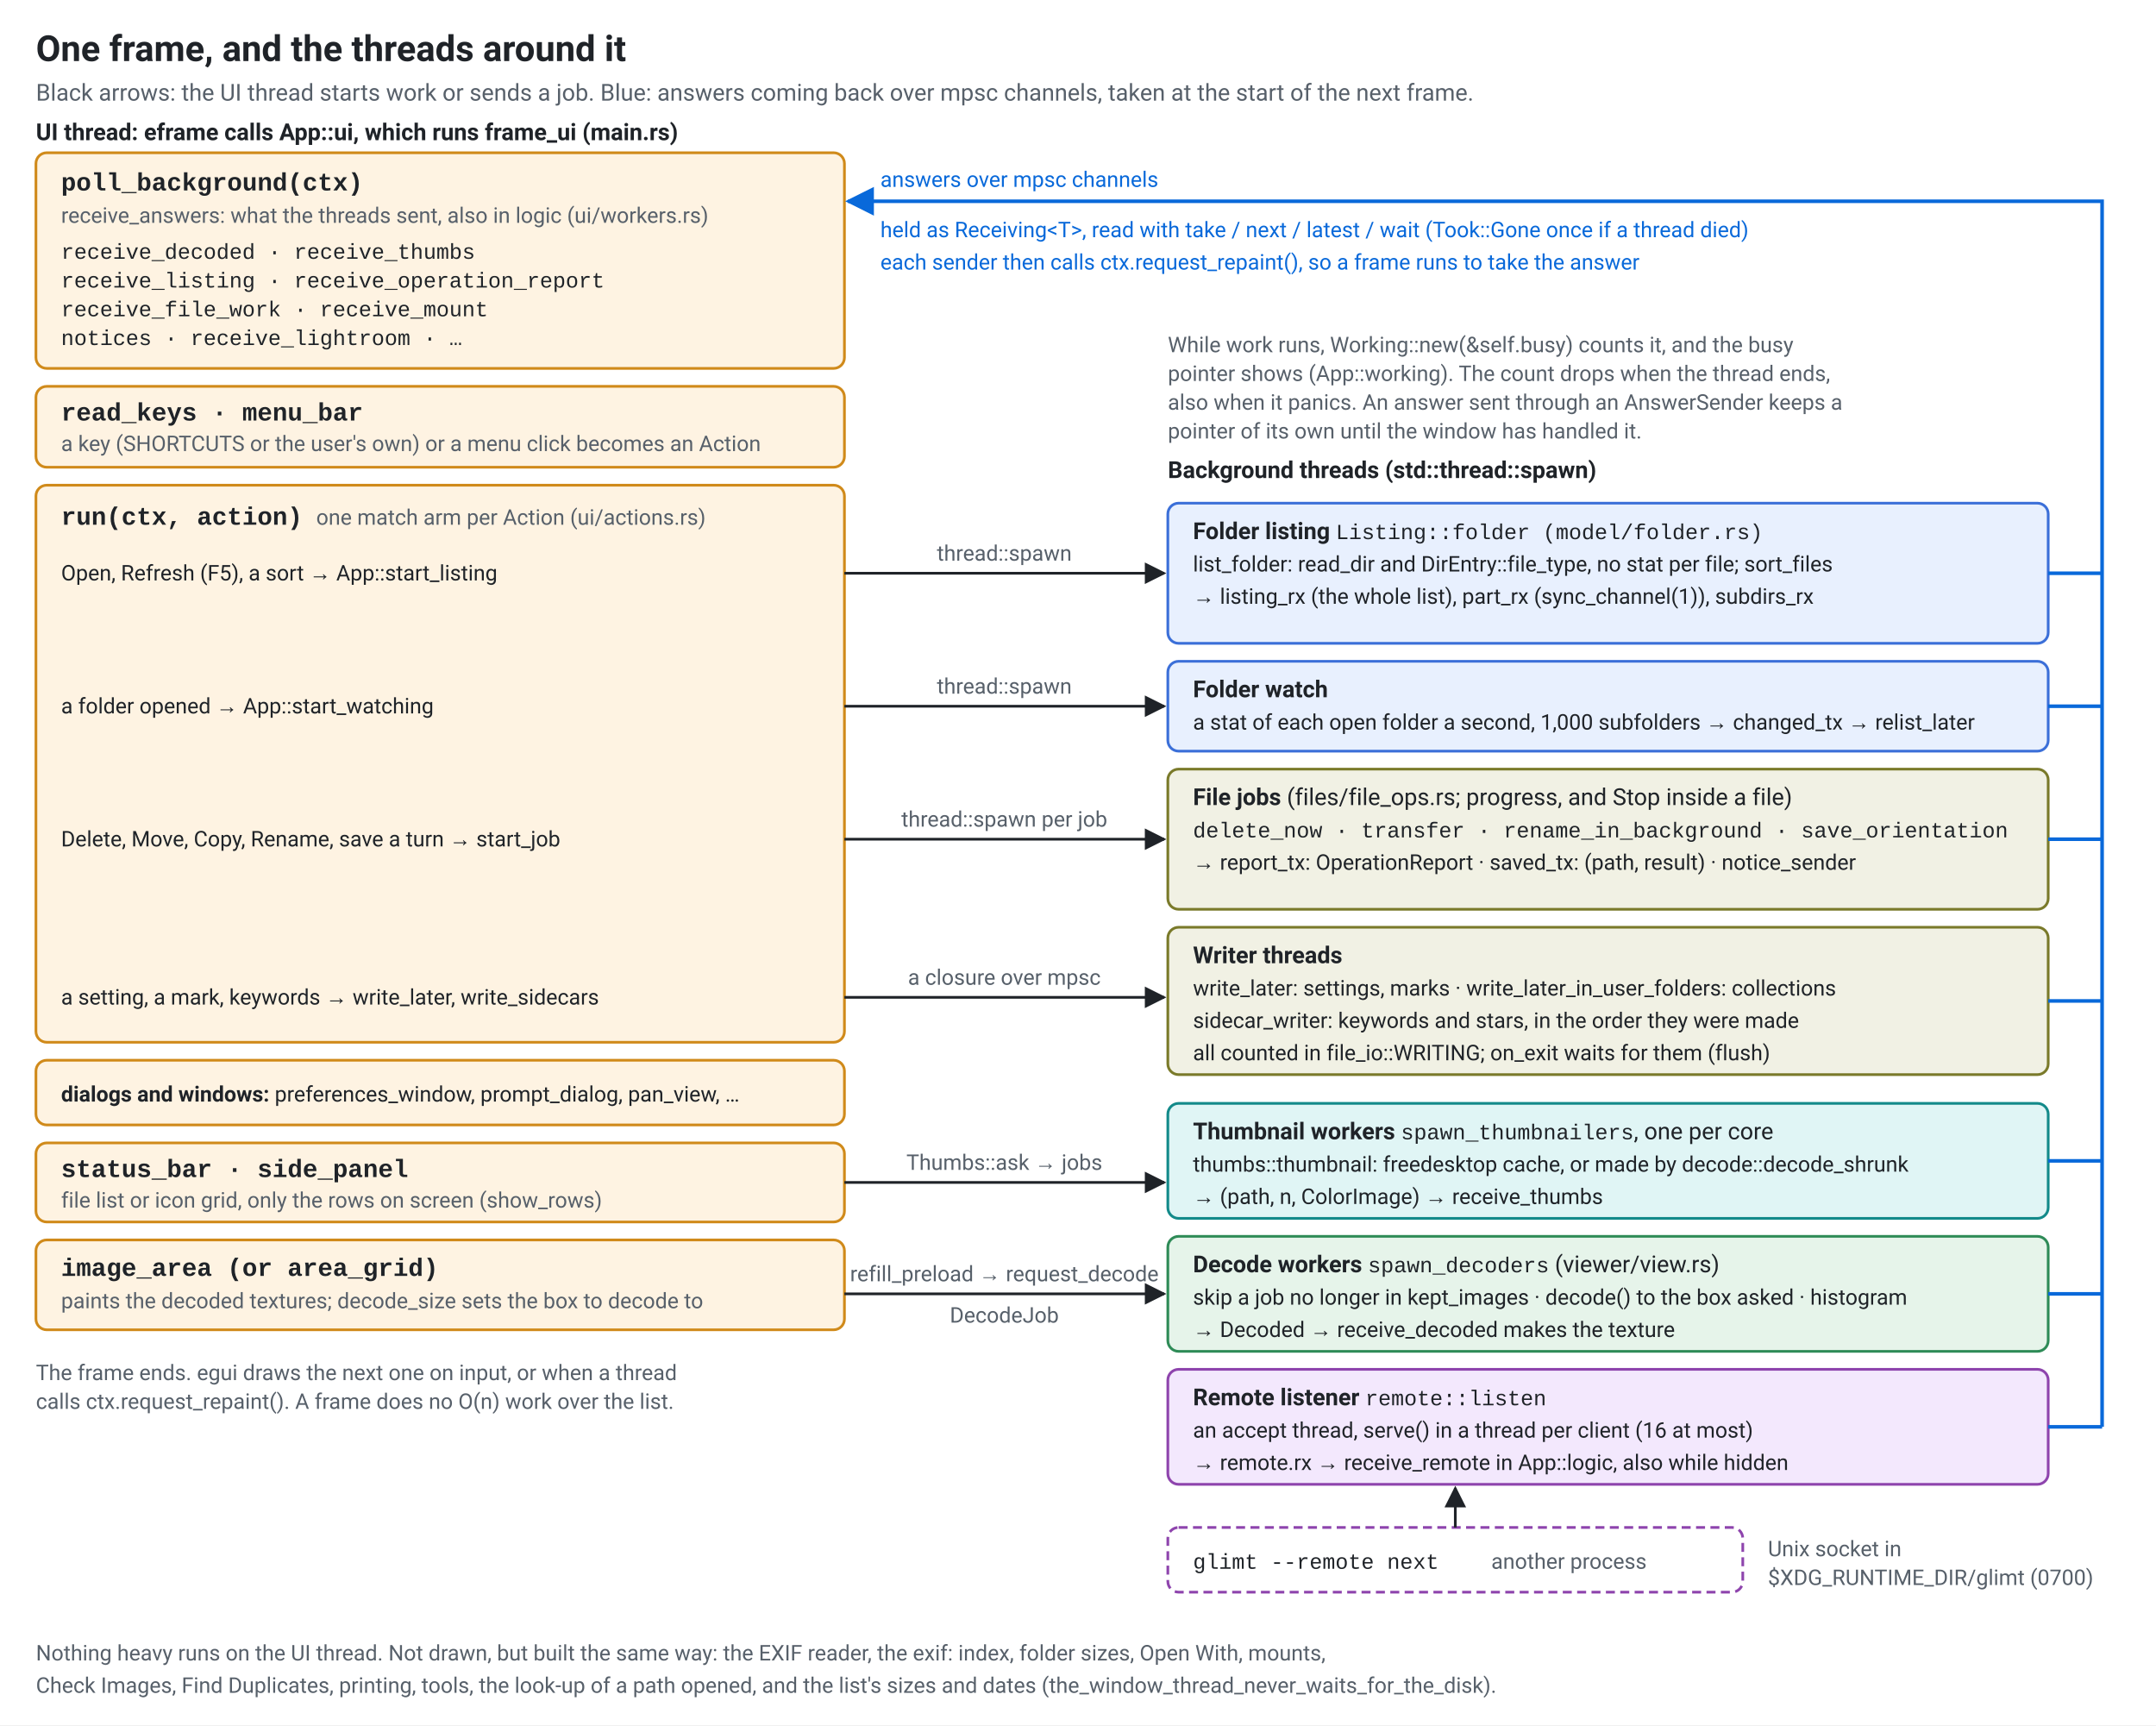
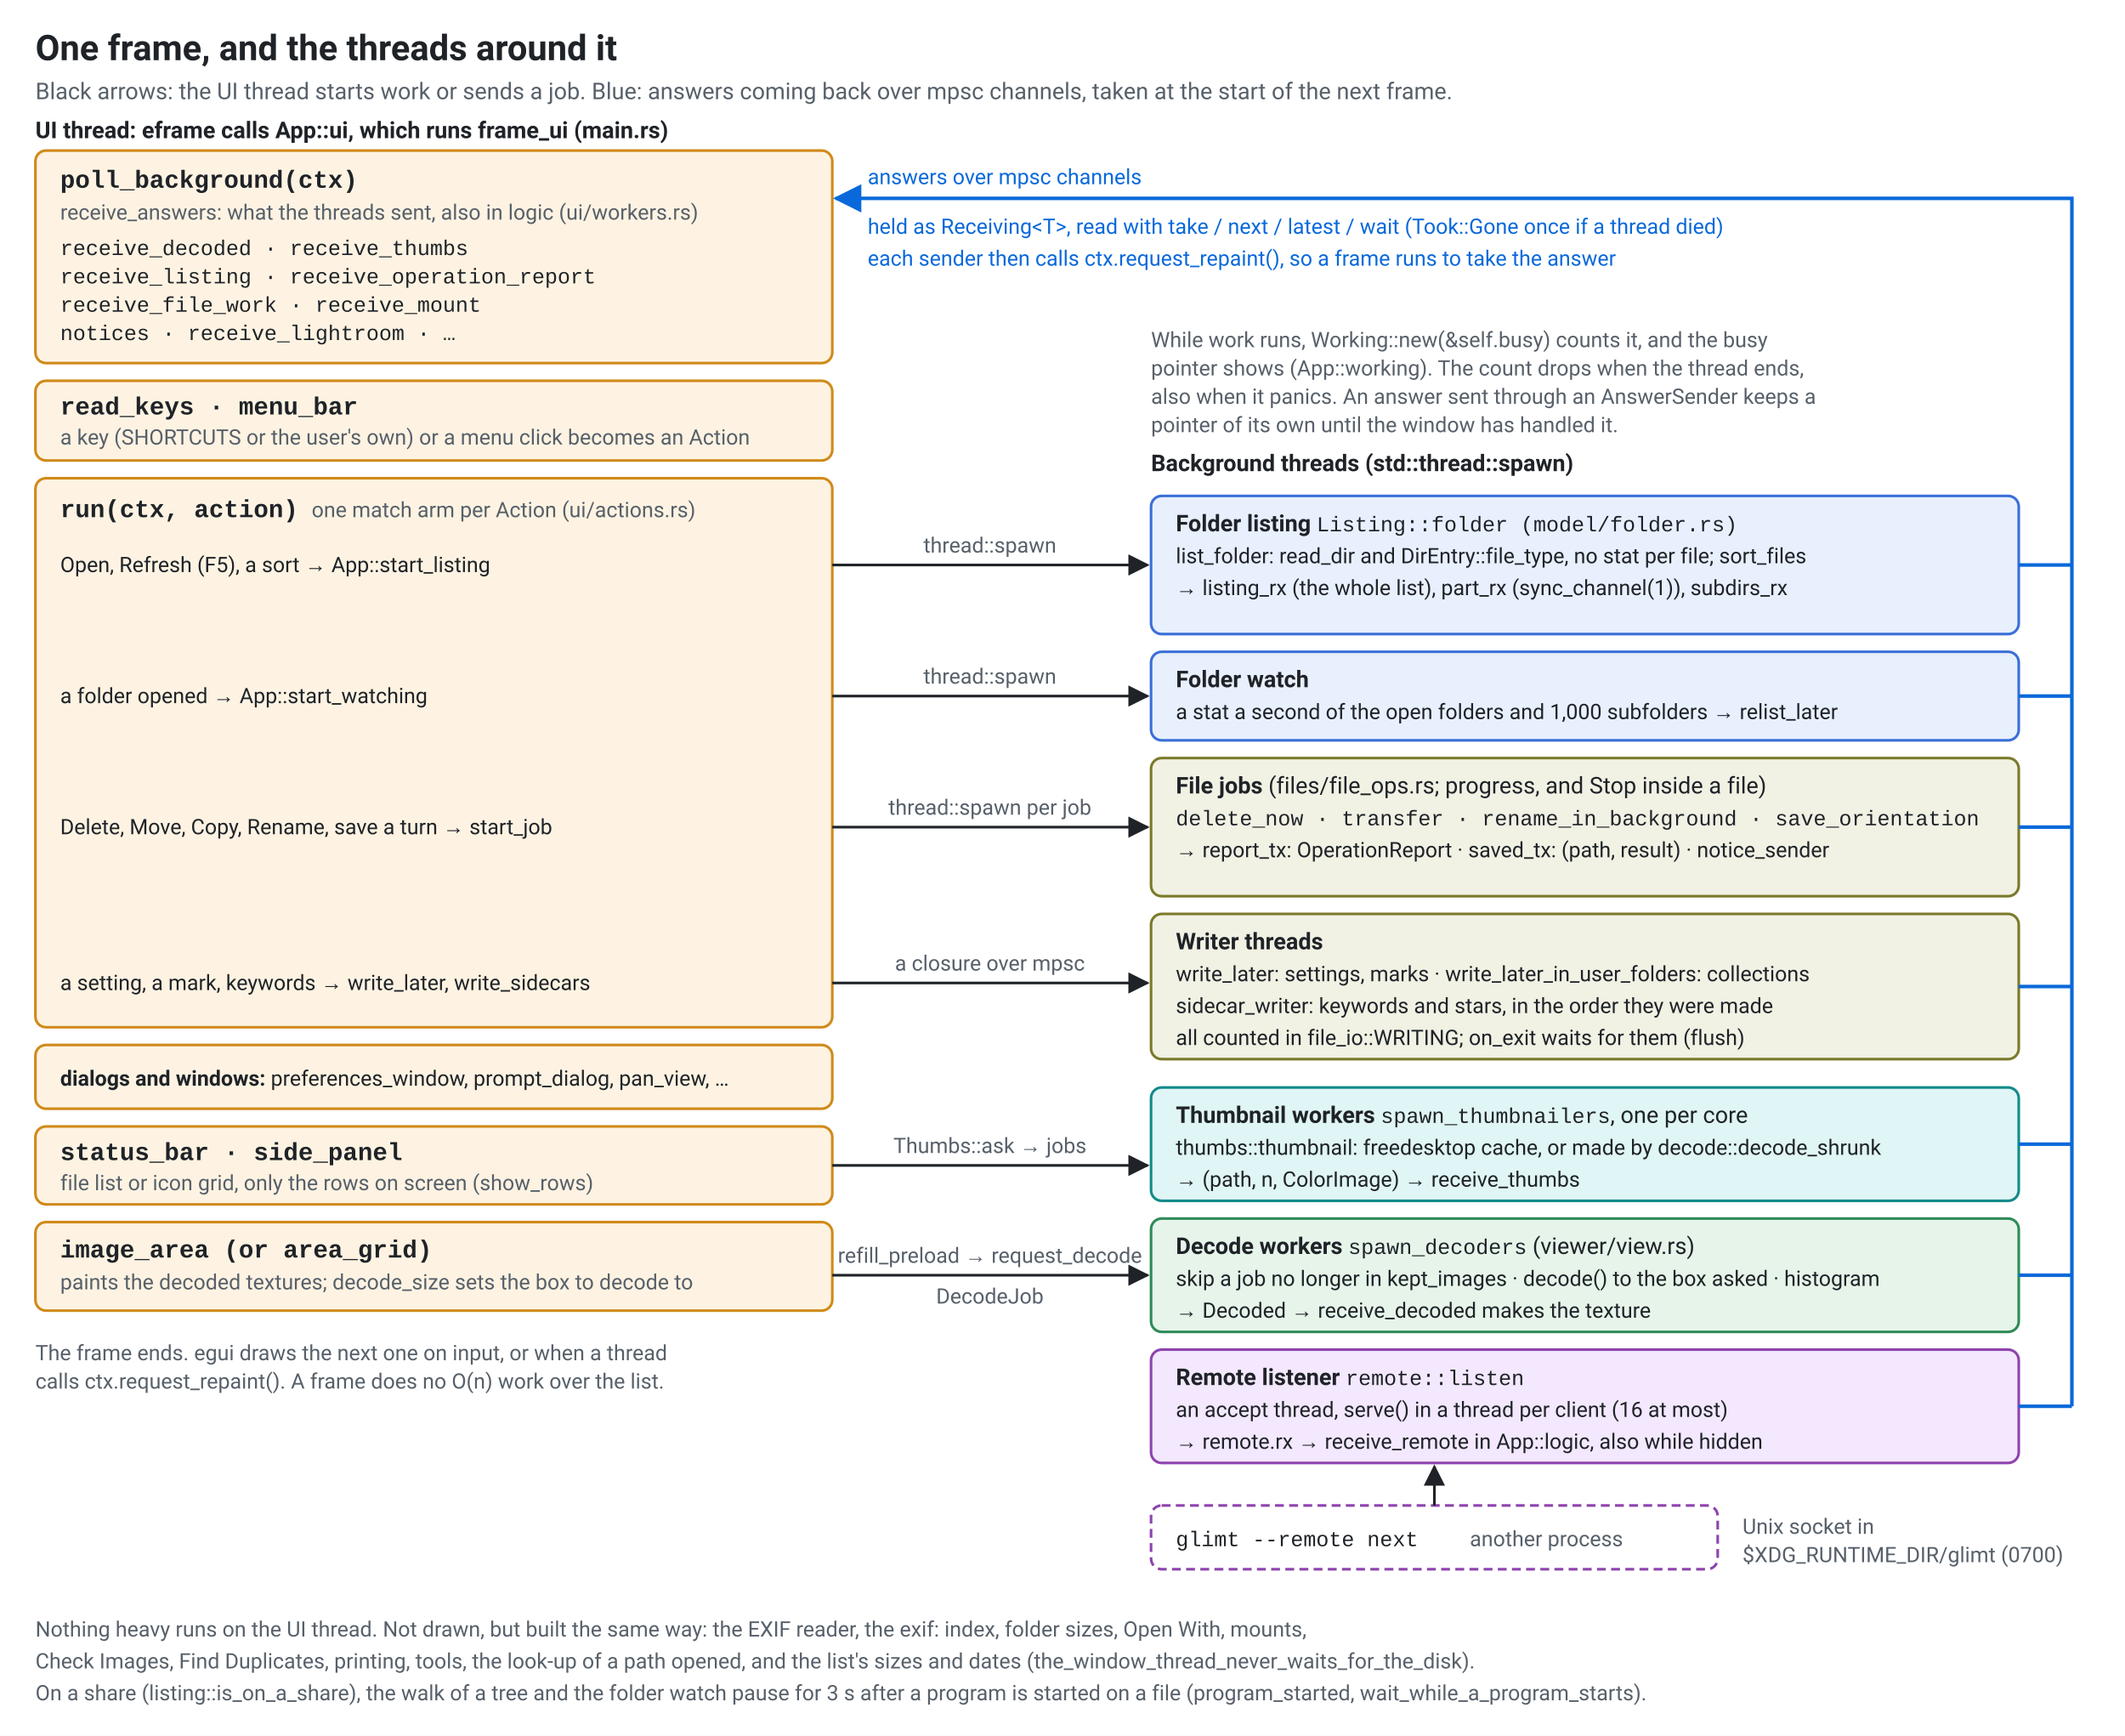
- <svg xmlns="http://www.w3.org/2000/svg" viewBox="0 0 1200 960" width="1200" height="960" role="img" aria-label="One frame of Glimt and its background threads. The UI thread's frame_ui takes what threads sent (poll_background), turns keys and clicks into an Action, runs it, and draws. Actions and drawing start threads or send them jobs: folder listing, folder watch, file jobs, writer threads, thumbnail and decode workers; the remote listener takes commands from other processes, which App::logic takes before each frame and also while the window is hidden. Every thread answers over an mpsc channel held as Receiving and calls request_repaint, so the next frame picks the answer up.">
+ <svg xmlns="http://www.w3.org/2000/svg" viewBox="0 0 1200 980" width="1200" height="980" role="img" aria-label="One frame of Glimt and its background threads. The UI thread's frame_ui takes what threads sent (poll_background), turns keys and clicks into an Action, runs it, and draws. Actions and drawing start threads or send them jobs: folder listing, folder watch, file jobs, writer threads, thumbnail and decode workers; the remote listener takes commands from other processes, which App::logic takes before each frame and also while the window is hidden. Every thread answers over an mpsc channel held as Receiving and calls request_repaint, so the next frame picks the answer up. On a share, the walk of a tree and the folder watch pause while a program just started on a file reads it.">
  <defs>
    <marker id="arrow" viewBox="0 0 10 10" refX="9" refY="5" markerWidth="8" markerHeight="8" orient="auto-start-reverse">
      <path d="M0,0 L10,5 L0,10 z" fill="#1f2328" />
    </marker>
    <marker id="arrow-blue" viewBox="0 0 10 10" refX="9" refY="5" markerWidth="8" markerHeight="8" orient="auto-start-reverse">
      <path d="M0,0 L10,5 L0,10 z" fill="#0969da" />
    </marker>
  </defs>
-   <rect x="0" y="0" width="1200" height="960" fill="#ffffff" />
+   <rect x="0" y="0" width="1200" height="980" fill="#ffffff" />
  <g font-family="system-ui, -apple-system, 'Segoe UI', Roboto, 'Helvetica Neue', Arial, sans-serif" fill="#1f2328">
    <text x="20" y="34" font-size="20" font-weight="700">One frame, and the threads around it</text>
    <text x="20" y="56" font-size="13" fill="#57606a">Black arrows: the UI thread starts work or sends a job. Blue: answers coming back over mpsc channels, taken at the start of the next frame.</text>
    <text x="20" y="78" font-size="13" font-weight="700">UI thread: eframe calls App::ui, which runs frame_ui (main.rs)</text>
    <rect x="20" y="85" width="450" height="120" rx="6" fill="#fef3e2" stroke="#d08a1a" stroke-width="1.5" />
    <text x="34" y="106" font-size="14" font-weight="700" font-family="ui-monospace, SFMono-Regular, Menlo, Consolas, 'Liberation Mono', monospace">poll_background(ctx)</text>
    <text x="34" y="124" font-size="12" fill="#57606a">receive_answers: what the threads sent, also in logic (ui/workers.rs)</text>
    <g font-size="12" font-family="ui-monospace, SFMono-Regular, Menlo, Consolas, 'Liberation Mono', monospace">
      <text x="34" y="144">receive_decoded · receive_thumbs</text>
      <text x="34" y="160">receive_listing · receive_operation_report</text>
      <text x="34" y="176">receive_file_work · receive_mount</text>
      <text x="34" y="192">notices · receive_lightroom · …</text>
    </g>
    <rect x="20" y="215" width="450" height="45" rx="6" fill="#fef3e2" stroke="#d08a1a" stroke-width="1.5" />
    <text x="34" y="234" font-size="14" font-weight="700" font-family="ui-monospace, SFMono-Regular, Menlo, Consolas, 'Liberation Mono', monospace">read_keys · menu_bar</text>
    <text x="34" y="251" font-size="12" fill="#57606a">a key (SHORTCUTS or the user's own) or a menu click becomes an Action</text>
    <rect x="20" y="270" width="450" height="310" rx="6" fill="#fef3e2" stroke="#d08a1a" stroke-width="1.5" />
    <text x="34" y="292" font-size="14" font-weight="700" font-family="ui-monospace, SFMono-Regular, Menlo, Consolas, 'Liberation Mono', monospace">run(ctx, action)</text>
    <text x="176" y="292" font-size="12" fill="#57606a">one match arm per Action (ui/actions.rs)</text>
    <g font-size="12">
      <text x="34" y="323">Open, Refresh (F5), a sort → App::start_listing</text>
      <text x="34" y="397">a folder opened → App::start_watching</text>
      <text x="34" y="471">Delete, Move, Copy, Rename, save a turn → start_job</text>
      <text x="34" y="559">a setting, a mark, keywords → write_later, write_sidecars</text>
    </g>
    <rect x="20" y="590" width="450" height="36" rx="6" fill="#fef3e2" stroke="#d08a1a" stroke-width="1.5" />
    <text x="34" y="613" font-size="12">
      <tspan font-weight="700">dialogs and windows:</tspan> preferences_window, prompt_dialog, pan_view, …</text>
    <rect x="20" y="636" width="450" height="44" rx="6" fill="#fef3e2" stroke="#d08a1a" stroke-width="1.5" />
    <text x="34" y="655" font-size="14" font-weight="700" font-family="ui-monospace, SFMono-Regular, Menlo, Consolas, 'Liberation Mono', monospace">status_bar · side_panel</text>
    <text x="34" y="672" font-size="12" fill="#57606a">file list or icon grid, only the rows on screen (show_rows)</text>
    <rect x="20" y="690" width="450" height="50" rx="6" fill="#fef3e2" stroke="#d08a1a" stroke-width="1.5" />
    <text x="34" y="710" font-size="14" font-weight="700" font-family="ui-monospace, SFMono-Regular, Menlo, Consolas, 'Liberation Mono', monospace">image_area (or area_grid)</text>
    <text x="34" y="728" font-size="12" fill="#57606a">paints the decoded textures; decode_size sets the box to decode to</text>
    <text x="20" y="768" font-size="12" fill="#57606a">The frame ends. egui draws the next one on input, or when a thread</text>
    <text x="20" y="784" font-size="12" fill="#57606a">calls ctx.request_repaint(). A frame does no O(n) work over the list.</text>
    <g font-size="12" fill="#57606a" text-anchor="middle">
      <line x1="470" y1="319" x2="648" y2="319" stroke="#1f2328" stroke-width="1.5" marker-end="url(#arrow)" />
      <text x="559" y="312">thread::spawn</text>
      <line x1="470" y1="393" x2="648" y2="393" stroke="#1f2328" stroke-width="1.5" marker-end="url(#arrow)" />
      <text x="559" y="386">thread::spawn</text>
      <line x1="470" y1="467" x2="648" y2="467" stroke="#1f2328" stroke-width="1.5" marker-end="url(#arrow)" />
      <text x="559" y="460">thread::spawn per job</text>
      <line x1="470" y1="555" x2="648" y2="555" stroke="#1f2328" stroke-width="1.5" marker-end="url(#arrow)" />
      <text x="559" y="548">a closure over mpsc</text>
      <line x1="470" y1="658" x2="648" y2="658" stroke="#1f2328" stroke-width="1.5" marker-end="url(#arrow)" />
      <text x="559" y="651">Thumbs::ask → jobs</text>
      <line x1="470" y1="720" x2="648" y2="720" stroke="#1f2328" stroke-width="1.5" marker-end="url(#arrow)" />
      <text x="559" y="713">refill_preload → request_decode</text>
      <text x="559" y="736">DecodeJob</text>
    </g>
    <text x="650" y="196" font-size="12" fill="#57606a">While work runs, Working::new(&amp;self.busy) counts it, and the busy</text>
    <text x="650" y="212" font-size="12" fill="#57606a">pointer shows (App::working). The count drops when the thread ends,</text>
    <text x="650" y="228" font-size="12" fill="#57606a">also when it panics. An answer sent through an AnswerSender keeps a</text>
    <text x="650" y="244" font-size="12" fill="#57606a">pointer of its own until the window has handled it.</text>
    <text x="650" y="266" font-size="13" font-weight="700">Background threads (std::thread::spawn)</text>
    <rect x="650" y="280" width="490" height="78" rx="6" fill="#e8f0fe" stroke="#3b6fd8" stroke-width="1.5" />
    <text x="664" y="300" font-size="13">
      <tspan font-weight="700">Folder listing</tspan>
      <tspan font-family="ui-monospace, SFMono-Regular, Menlo, Consolas, 'Liberation Mono', monospace" font-size="12">Listing::folder (model/folder.rs)</tspan>
    </text>
    <text x="664" y="318" font-size="12">list_folder: read_dir and DirEntry::file_type, no stat per file; sort_files</text>
    <text x="664" y="336" font-size="12">→ listing_rx (the whole list), part_rx (sync_channel(1)), subdirs_rx</text>
    <rect x="650" y="368" width="490" height="50" rx="6" fill="#e8f0fe" stroke="#3b6fd8" stroke-width="1.5" />
    <text x="664" y="388" font-size="13" font-weight="700">Folder watch</text>
-     <text x="664" y="406" font-size="12">a stat of each open folder a second, 1,000 subfolders → changed_tx → relist_later</text>
+     <text x="664" y="406" font-size="12">a stat a second of the open folders and 1,000 subfolders → relist_later</text>
    <rect x="650" y="428" width="490" height="78" rx="6" fill="#f1f1e4" stroke="#7a7a2a" stroke-width="1.5" />
    <text x="664" y="448" font-size="13">
      <tspan font-weight="700">File jobs</tspan> (files/file_ops.rs; progress, and Stop inside a file)</text>
    <text x="664" y="466" font-size="12" font-family="ui-monospace, SFMono-Regular, Menlo, Consolas, 'Liberation Mono', monospace">delete_now · transfer · rename_in_background · save_orientation</text>
    <text x="664" y="484" font-size="12">→ report_tx: OperationReport · saved_tx: (path, result) · notice_sender</text>
    <rect x="650" y="516" width="490" height="82" rx="6" fill="#f1f1e4" stroke="#7a7a2a" stroke-width="1.5" />
    <text x="664" y="536" font-size="13" font-weight="700">Writer threads</text>
    <text x="664" y="554" font-size="12">write_later: settings, marks · write_later_in_user_folders: collections</text>
    <text x="664" y="572" font-size="12">sidecar_writer: keywords and stars, in the order they were made</text>
    <text x="664" y="590" font-size="12">all counted in file_io::WRITING; on_exit waits for them (flush)</text>
    <rect x="650" y="614" width="490" height="64" rx="6" fill="#e0f5f5" stroke="#138a8a" stroke-width="1.5" />
    <text x="664" y="634" font-size="13">
      <tspan font-weight="700">Thumbnail workers</tspan>
      <tspan font-family="ui-monospace, SFMono-Regular, Menlo, Consolas, 'Liberation Mono', monospace" font-size="12">spawn_thumbnailers</tspan>, one per core</text>
    <text x="664" y="652" font-size="12">thumbs::thumbnail: freedesktop cache, or made by decode::decode_shrunk</text>
    <text x="664" y="670" font-size="12">→ (path, n, ColorImage) → receive_thumbs</text>
    <rect x="650" y="688" width="490" height="64" rx="6" fill="#e6f4ea" stroke="#2e8b57" stroke-width="1.5" />
    <text x="664" y="708" font-size="13">
      <tspan font-weight="700">Decode workers</tspan>
      <tspan font-family="ui-monospace, SFMono-Regular, Menlo, Consolas, 'Liberation Mono', monospace" font-size="12">spawn_decoders</tspan> (viewer/view.rs)</text>
    <text x="664" y="726" font-size="12">skip a job no longer in kept_images · decode() to the box asked · histogram</text>
    <text x="664" y="744" font-size="12">→ Decoded → receive_decoded makes the texture</text>
    <rect x="650" y="762" width="490" height="64" rx="6" fill="#f3e8fd" stroke="#8e44ad" stroke-width="1.5" />
    <text x="664" y="782" font-size="13">
      <tspan font-weight="700">Remote listener</tspan>
      <tspan font-family="ui-monospace, SFMono-Regular, Menlo, Consolas, 'Liberation Mono', monospace" font-size="12">remote::listen</tspan>
    </text>
    <text x="664" y="800" font-size="12">an accept thread, serve() in a thread per client (16 at most)</text>
    <text x="664" y="818" font-size="12">→ remote.rx → receive_remote in App::logic, also while hidden</text>
    <rect x="650" y="850" width="320" height="36" rx="6" fill="#ffffff" stroke="#8e44ad" stroke-width="1.5" stroke-dasharray="5 3" />
    <text x="664" y="873" font-size="12" font-family="ui-monospace, SFMono-Regular, Menlo, Consolas, 'Liberation Mono', monospace">glimt --remote next</text>
    <text x="830" y="873" font-size="12" fill="#57606a">another process</text>
    <line x1="810" y1="850" x2="810" y2="828" stroke="#1f2328" stroke-width="1.5" marker-end="url(#arrow)" />
    <text x="984" y="866" font-size="12" fill="#57606a">Unix socket in</text>
    <text x="984" y="882" font-size="12" fill="#57606a">$XDG_RUNTIME_DIR/glimt (0700)</text>
    <g stroke="#0969da" stroke-width="2" fill="none">
      <line x1="1140" y1="319" x2="1170" y2="319" />
      <line x1="1140" y1="393" x2="1170" y2="393" />
      <line x1="1140" y1="467" x2="1170" y2="467" />
      <line x1="1140" y1="557" x2="1170" y2="557" />
      <line x1="1140" y1="646" x2="1170" y2="646" />
      <line x1="1140" y1="720" x2="1170" y2="720" />
      <line x1="1140" y1="794" x2="1170" y2="794" />
      <polyline points="1170,794 1170,112 472,112" marker-end="url(#arrow-blue)" />
    </g>
    <g font-size="12" fill="#0969da">
      <text x="490" y="104">answers over mpsc channels</text>
      <text x="490" y="132">held as Receiving&lt;T&gt;, read with take / next / latest / wait (Took::Gone once if a thread died)</text>
      <text x="490" y="150">each sender then calls ctx.request_repaint(), so a frame runs to take the answer</text>
    </g>
    <text x="20" y="924" font-size="12" fill="#57606a">Nothing heavy runs on the UI thread. Not drawn, but built the same way: the EXIF reader, the exif: index, folder sizes, Open With, mounts,</text>
    <text x="20" y="942" font-size="12" fill="#57606a">Check Images, Find Duplicates, printing, tools, the look-up of a path opened, and the list's sizes and dates (the_window_thread_never_waits_for_the_disk).</text>
+     <text x="20" y="960" font-size="12" fill="#57606a">On a share (listing::is_on_a_share), the walk of a tree and the folder watch pause for 3 s after a program is started on a file (program_started, wait_while_a_program_starts).</text>
  </g>
</svg>
